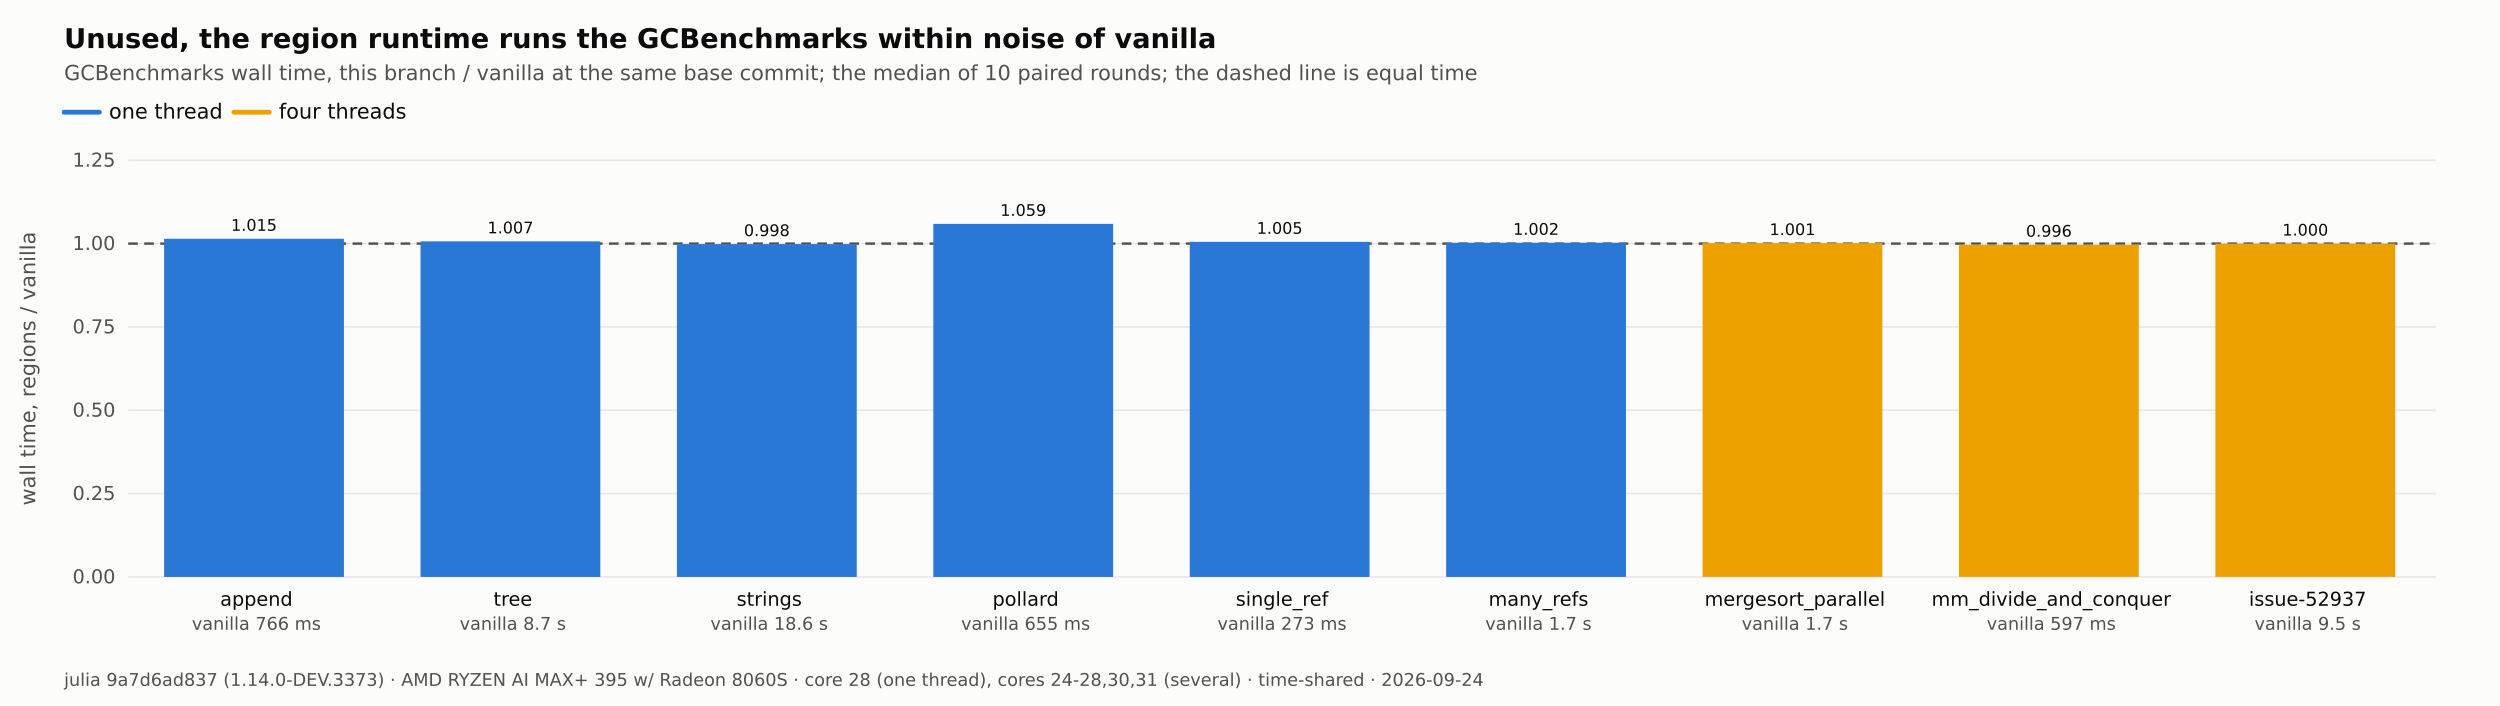
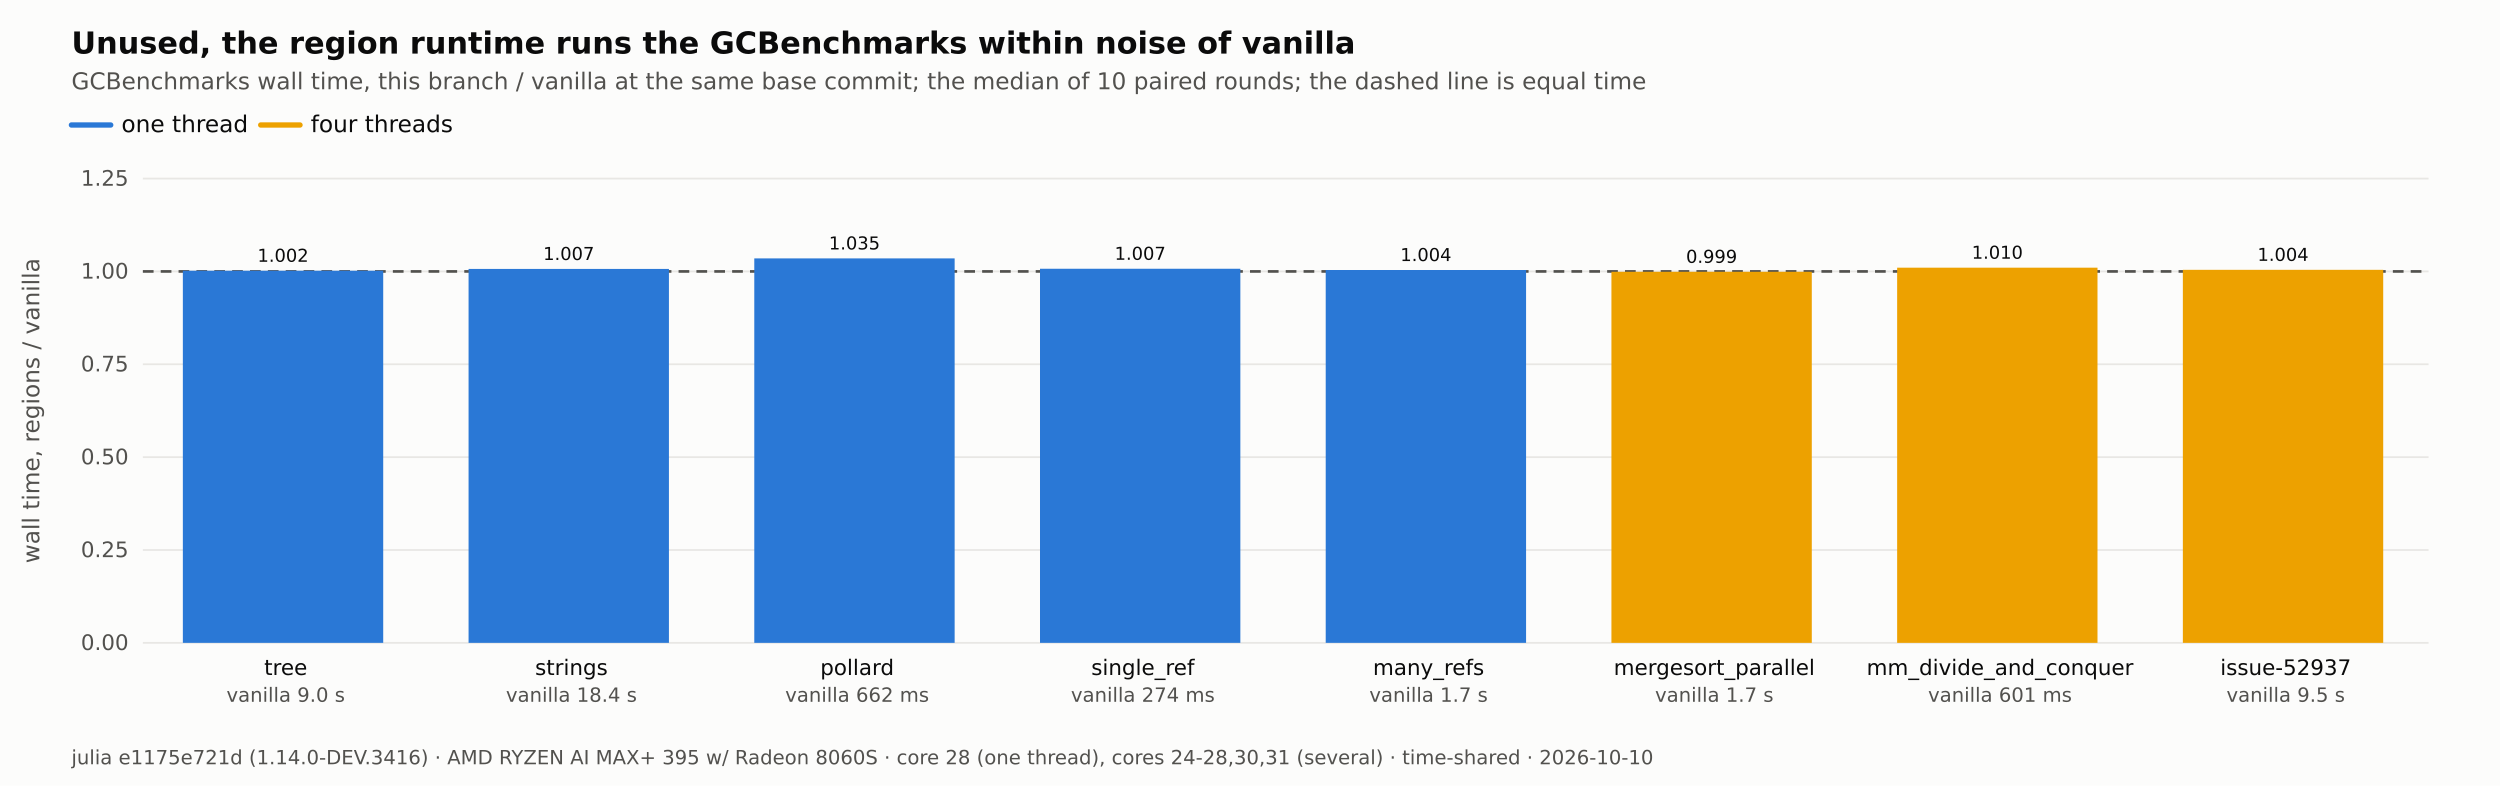
- <svg xmlns="http://www.w3.org/2000/svg" viewBox="0 0 1560 440" font-size="13">
-   <rect width="1560" height="440" fill="#fcfcfb" />
+ <svg xmlns="http://www.w3.org/2000/svg" viewBox="0 0 1400 440" font-size="13">
+   <rect width="1400" height="440" fill="#fcfcfb" />
  <text x="40.0" y="30.0" font-family="DejaVu Sans, sans-serif" font-size="17" fill="#0b0b0b" text-anchor="start" font-weight="bold">Unused, the region runtime runs the GCBenchmarks within noise of vanilla</text>
  <text x="40.0" y="50.0" font-family="DejaVu Sans, sans-serif" font-size="13" fill="#52514e" text-anchor="start">GCBenchmarks wall time, this branch / vanilla at the same base commit; the median of 10 paired rounds; the dashed line is equal time</text>
  <line x1="40" y1="70" x2="62" y2="70" stroke="#2a78d6" stroke-width="3" stroke-linecap="round" />
  <text x="68.0" y="74.0" font-family="DejaVu Sans, sans-serif" font-size="13" fill="#0b0b0b" text-anchor="start">one thread</text>
  <line x1="146.0" y1="70" x2="168.0" y2="70" stroke="#eda100" stroke-width="3" stroke-linecap="round" />
  <text x="174.0" y="74.0" font-family="DejaVu Sans, sans-serif" font-size="13" fill="#0b0b0b" text-anchor="start">four threads</text>
-   <line x1="80" y1="360.0" x2="1520" y2="360.0" stroke="#e8e7e4" stroke-width="1" />
+   <line x1="80" y1="360.0" x2="1360" y2="360.0" stroke="#e8e7e4" stroke-width="1" />
  <text x="72.0" y="364.0" font-family="DejaVu Sans, sans-serif" font-size="12" fill="#52514e" text-anchor="end">0.00</text>
-   <line x1="80" y1="308.0" x2="1520" y2="308.0" stroke="#e8e7e4" stroke-width="1" />
+   <line x1="80" y1="308.0" x2="1360" y2="308.0" stroke="#e8e7e4" stroke-width="1" />
  <text x="72.0" y="312.0" font-family="DejaVu Sans, sans-serif" font-size="12" fill="#52514e" text-anchor="end">0.25</text>
-   <line x1="80" y1="256.0" x2="1520" y2="256.0" stroke="#e8e7e4" stroke-width="1" />
+   <line x1="80" y1="256.0" x2="1360" y2="256.0" stroke="#e8e7e4" stroke-width="1" />
  <text x="72.0" y="260.0" font-family="DejaVu Sans, sans-serif" font-size="12" fill="#52514e" text-anchor="end">0.50</text>
-   <line x1="80" y1="204.0" x2="1520" y2="204.0" stroke="#e8e7e4" stroke-width="1" />
+   <line x1="80" y1="204.0" x2="1360" y2="204.0" stroke="#e8e7e4" stroke-width="1" />
  <text x="72.0" y="208.0" font-family="DejaVu Sans, sans-serif" font-size="12" fill="#52514e" text-anchor="end">0.75</text>
-   <line x1="80" y1="152.0" x2="1520" y2="152.0" stroke="#e8e7e4" stroke-width="1" />
+   <line x1="80" y1="152.0" x2="1360" y2="152.0" stroke="#e8e7e4" stroke-width="1" />
  <text x="72.0" y="156.0" font-family="DejaVu Sans, sans-serif" font-size="12" fill="#52514e" text-anchor="end">1.00</text>
-   <line x1="80" y1="100.0" x2="1520" y2="100.0" stroke="#e8e7e4" stroke-width="1" />
+   <line x1="80" y1="100.0" x2="1360" y2="100.0" stroke="#e8e7e4" stroke-width="1" />
  <text x="72.0" y="104.0" font-family="DejaVu Sans, sans-serif" font-size="12" fill="#52514e" text-anchor="end">1.25</text>
-   <line x1="80" y1="152.0" x2="1520" y2="152.0" stroke="#52514e" stroke-width="1.5" stroke-dasharray="6 4" />
-   <rect x="102.4" y="149.0" width="112.2" height="211.0" fill="#2a78d6" />
-   <text x="158.5" y="144.0" font-family="DejaVu Sans, sans-serif" font-size="10" fill="#0b0b0b" text-anchor="middle" paint-order="stroke" stroke="#fcfcfb" stroke-width="3" stroke-linejoin="round">1.015</text>
-   <text x="160.0" y="378.0" font-family="DejaVu Sans, sans-serif" font-size="12" fill="#0b0b0b" text-anchor="middle">append</text>
-   <text x="160.0" y="393.0" font-family="DejaVu Sans, sans-serif" font-size="11" fill="#52514e" text-anchor="middle">vanilla 766 ms</text>
+   <line x1="80" y1="152.0" x2="1360" y2="152.0" stroke="#52514e" stroke-width="1.5" stroke-dasharray="6 4" />
+   <rect x="102.4" y="151.6" width="112.2" height="208.4" fill="#2a78d6" />
+   <text x="158.5" y="146.6" font-family="DejaVu Sans, sans-serif" font-size="10" fill="#0b0b0b" text-anchor="middle" paint-order="stroke" stroke="#fcfcfb" stroke-width="3" stroke-linejoin="round">1.002</text>
+   <text x="160.0" y="378.0" font-family="DejaVu Sans, sans-serif" font-size="12" fill="#0b0b0b" text-anchor="middle">tree</text>
+   <text x="160.0" y="393.0" font-family="DejaVu Sans, sans-serif" font-size="11" fill="#52514e" text-anchor="middle">vanilla 9.0 s</text>
  <rect x="262.4" y="150.6" width="112.2" height="209.4" fill="#2a78d6" />
  <text x="318.5" y="145.6" font-family="DejaVu Sans, sans-serif" font-size="10" fill="#0b0b0b" text-anchor="middle" paint-order="stroke" stroke="#fcfcfb" stroke-width="3" stroke-linejoin="round">1.007</text>
-   <text x="320.0" y="378.0" font-family="DejaVu Sans, sans-serif" font-size="12" fill="#0b0b0b" text-anchor="middle">tree</text>
-   <text x="320.0" y="393.0" font-family="DejaVu Sans, sans-serif" font-size="11" fill="#52514e" text-anchor="middle">vanilla 8.7 s</text>
-   <rect x="422.4" y="152.3" width="112.2" height="207.7" fill="#2a78d6" />
-   <text x="478.5" y="147.3" font-family="DejaVu Sans, sans-serif" font-size="10" fill="#0b0b0b" text-anchor="middle" paint-order="stroke" stroke="#fcfcfb" stroke-width="3" stroke-linejoin="round">0.998</text>
-   <text x="480.0" y="378.0" font-family="DejaVu Sans, sans-serif" font-size="12" fill="#0b0b0b" text-anchor="middle">strings</text>
-   <text x="480.0" y="393.0" font-family="DejaVu Sans, sans-serif" font-size="11" fill="#52514e" text-anchor="middle">vanilla 18.6 s</text>
-   <rect x="582.4" y="139.7" width="112.2" height="220.3" fill="#2a78d6" />
-   <text x="638.5" y="134.7" font-family="DejaVu Sans, sans-serif" font-size="10" fill="#0b0b0b" text-anchor="middle" paint-order="stroke" stroke="#fcfcfb" stroke-width="3" stroke-linejoin="round">1.059</text>
-   <text x="640.0" y="378.0" font-family="DejaVu Sans, sans-serif" font-size="12" fill="#0b0b0b" text-anchor="middle">pollard</text>
-   <text x="640.0" y="393.0" font-family="DejaVu Sans, sans-serif" font-size="11" fill="#52514e" text-anchor="middle">vanilla 655 ms</text>
-   <rect x="742.4" y="150.9" width="112.2" height="209.1" fill="#2a78d6" />
-   <text x="798.5" y="145.9" font-family="DejaVu Sans, sans-serif" font-size="10" fill="#0b0b0b" text-anchor="middle" paint-order="stroke" stroke="#fcfcfb" stroke-width="3" stroke-linejoin="round">1.005</text>
-   <text x="800.0" y="378.0" font-family="DejaVu Sans, sans-serif" font-size="12" fill="#0b0b0b" text-anchor="middle">single_ref</text>
-   <text x="800.0" y="393.0" font-family="DejaVu Sans, sans-serif" font-size="11" fill="#52514e" text-anchor="middle">vanilla 273 ms</text>
-   <rect x="902.4" y="151.5" width="112.2" height="208.5" fill="#2a78d6" />
-   <text x="958.5" y="146.5" font-family="DejaVu Sans, sans-serif" font-size="10" fill="#0b0b0b" text-anchor="middle" paint-order="stroke" stroke="#fcfcfb" stroke-width="3" stroke-linejoin="round">1.002</text>
-   <text x="960.0" y="378.0" font-family="DejaVu Sans, sans-serif" font-size="12" fill="#0b0b0b" text-anchor="middle">many_refs</text>
+   <text x="320.0" y="378.0" font-family="DejaVu Sans, sans-serif" font-size="12" fill="#0b0b0b" text-anchor="middle">strings</text>
+   <text x="320.0" y="393.0" font-family="DejaVu Sans, sans-serif" font-size="11" fill="#52514e" text-anchor="middle">vanilla 18.4 s</text>
+   <rect x="422.4" y="144.7" width="112.2" height="215.3" fill="#2a78d6" />
+   <text x="478.5" y="139.7" font-family="DejaVu Sans, sans-serif" font-size="10" fill="#0b0b0b" text-anchor="middle" paint-order="stroke" stroke="#fcfcfb" stroke-width="3" stroke-linejoin="round">1.035</text>
+   <text x="480.0" y="378.0" font-family="DejaVu Sans, sans-serif" font-size="12" fill="#0b0b0b" text-anchor="middle">pollard</text>
+   <text x="480.0" y="393.0" font-family="DejaVu Sans, sans-serif" font-size="11" fill="#52514e" text-anchor="middle">vanilla 662 ms</text>
+   <rect x="582.4" y="150.5" width="112.2" height="209.5" fill="#2a78d6" />
+   <text x="638.5" y="145.5" font-family="DejaVu Sans, sans-serif" font-size="10" fill="#0b0b0b" text-anchor="middle" paint-order="stroke" stroke="#fcfcfb" stroke-width="3" stroke-linejoin="round">1.007</text>
+   <text x="640.0" y="378.0" font-family="DejaVu Sans, sans-serif" font-size="12" fill="#0b0b0b" text-anchor="middle">single_ref</text>
+   <text x="640.0" y="393.0" font-family="DejaVu Sans, sans-serif" font-size="11" fill="#52514e" text-anchor="middle">vanilla 274 ms</text>
+   <rect x="742.4" y="151.2" width="112.2" height="208.8" fill="#2a78d6" />
+   <text x="798.5" y="146.2" font-family="DejaVu Sans, sans-serif" font-size="10" fill="#0b0b0b" text-anchor="middle" paint-order="stroke" stroke="#fcfcfb" stroke-width="3" stroke-linejoin="round">1.004</text>
+   <text x="800.0" y="378.0" font-family="DejaVu Sans, sans-serif" font-size="12" fill="#0b0b0b" text-anchor="middle">many_refs</text>
+   <text x="800.0" y="393.0" font-family="DejaVu Sans, sans-serif" font-size="11" fill="#52514e" text-anchor="middle">vanilla 1.7 s</text>
+   <rect x="902.4" y="152.2" width="112.2" height="207.8" fill="#eda100" />
+   <text x="958.5" y="147.2" font-family="DejaVu Sans, sans-serif" font-size="10" fill="#0b0b0b" text-anchor="middle" paint-order="stroke" stroke="#fcfcfb" stroke-width="3" stroke-linejoin="round">0.999</text>
+   <text x="960.0" y="378.0" font-family="DejaVu Sans, sans-serif" font-size="12" fill="#0b0b0b" text-anchor="middle">mergesort_parallel</text>
  <text x="960.0" y="393.0" font-family="DejaVu Sans, sans-serif" font-size="11" fill="#52514e" text-anchor="middle">vanilla 1.7 s</text>
-   <rect x="1062.4" y="151.7" width="112.2" height="208.3" fill="#eda100" />
-   <text x="1118.5" y="146.7" font-family="DejaVu Sans, sans-serif" font-size="10" fill="#0b0b0b" text-anchor="middle" paint-order="stroke" stroke="#fcfcfb" stroke-width="3" stroke-linejoin="round">1.001</text>
-   <text x="1120.0" y="378.0" font-family="DejaVu Sans, sans-serif" font-size="12" fill="#0b0b0b" text-anchor="middle">mergesort_parallel</text>
-   <text x="1120.0" y="393.0" font-family="DejaVu Sans, sans-serif" font-size="11" fill="#52514e" text-anchor="middle">vanilla 1.7 s</text>
-   <rect x="1222.4" y="152.7" width="112.2" height="207.3" fill="#eda100" />
-   <text x="1278.5" y="147.7" font-family="DejaVu Sans, sans-serif" font-size="10" fill="#0b0b0b" text-anchor="middle" paint-order="stroke" stroke="#fcfcfb" stroke-width="3" stroke-linejoin="round">0.996</text>
-   <text x="1280.0" y="378.0" font-family="DejaVu Sans, sans-serif" font-size="12" fill="#0b0b0b" text-anchor="middle">mm_divide_and_conquer</text>
-   <text x="1280.0" y="393.0" font-family="DejaVu Sans, sans-serif" font-size="11" fill="#52514e" text-anchor="middle">vanilla 597 ms</text>
-   <rect x="1382.4" y="152.0" width="112.2" height="208.0" fill="#eda100" />
-   <text x="1438.5" y="147.0" font-family="DejaVu Sans, sans-serif" font-size="10" fill="#0b0b0b" text-anchor="middle" paint-order="stroke" stroke="#fcfcfb" stroke-width="3" stroke-linejoin="round">1.000</text>
-   <text x="1440.0" y="378.0" font-family="DejaVu Sans, sans-serif" font-size="12" fill="#0b0b0b" text-anchor="middle">issue-52937</text>
-   <text x="1440.0" y="393.0" font-family="DejaVu Sans, sans-serif" font-size="11" fill="#52514e" text-anchor="middle">vanilla 9.5 s</text>
+   <rect x="1062.4" y="149.9" width="112.2" height="210.1" fill="#eda100" />
+   <text x="1118.5" y="144.9" font-family="DejaVu Sans, sans-serif" font-size="10" fill="#0b0b0b" text-anchor="middle" paint-order="stroke" stroke="#fcfcfb" stroke-width="3" stroke-linejoin="round">1.010</text>
+   <text x="1120.0" y="378.0" font-family="DejaVu Sans, sans-serif" font-size="12" fill="#0b0b0b" text-anchor="middle">mm_divide_and_conquer</text>
+   <text x="1120.0" y="393.0" font-family="DejaVu Sans, sans-serif" font-size="11" fill="#52514e" text-anchor="middle">vanilla 601 ms</text>
+   <rect x="1222.4" y="151.1" width="112.2" height="208.9" fill="#eda100" />
+   <text x="1278.5" y="146.1" font-family="DejaVu Sans, sans-serif" font-size="10" fill="#0b0b0b" text-anchor="middle" paint-order="stroke" stroke="#fcfcfb" stroke-width="3" stroke-linejoin="round">1.004</text>
+   <text x="1280.0" y="378.0" font-family="DejaVu Sans, sans-serif" font-size="12" fill="#0b0b0b" text-anchor="middle">issue-52937</text>
+   <text x="1280.0" y="393.0" font-family="DejaVu Sans, sans-serif" font-size="11" fill="#52514e" text-anchor="middle">vanilla 9.5 s</text>
  <text x="22.0" y="230.0" font-family="DejaVu Sans, sans-serif" font-size="13" fill="#52514e" text-anchor="middle" transform="rotate(-90 22 230.0)">wall time, regions / vanilla</text>
-   <text x="40.0" y="428.0" font-family="DejaVu Sans, sans-serif" font-size="11" fill="#52514e" text-anchor="start">julia 9a7d6ad837 (1.14.0-DEV.3373) · AMD RYZEN AI MAX+ 395 w/ Radeon 8060S · core 28 (one thread), cores 24-28,30,31 (several) · time-shared · 2026-09-24</text>
+   <text x="40.0" y="428.0" font-family="DejaVu Sans, sans-serif" font-size="11" fill="#52514e" text-anchor="start">julia e1175e721d (1.14.0-DEV.3416) · AMD RYZEN AI MAX+ 395 w/ Radeon 8060S · core 28 (one thread), cores 24-28,30,31 (several) · time-shared · 2026-10-10</text>
</svg>
